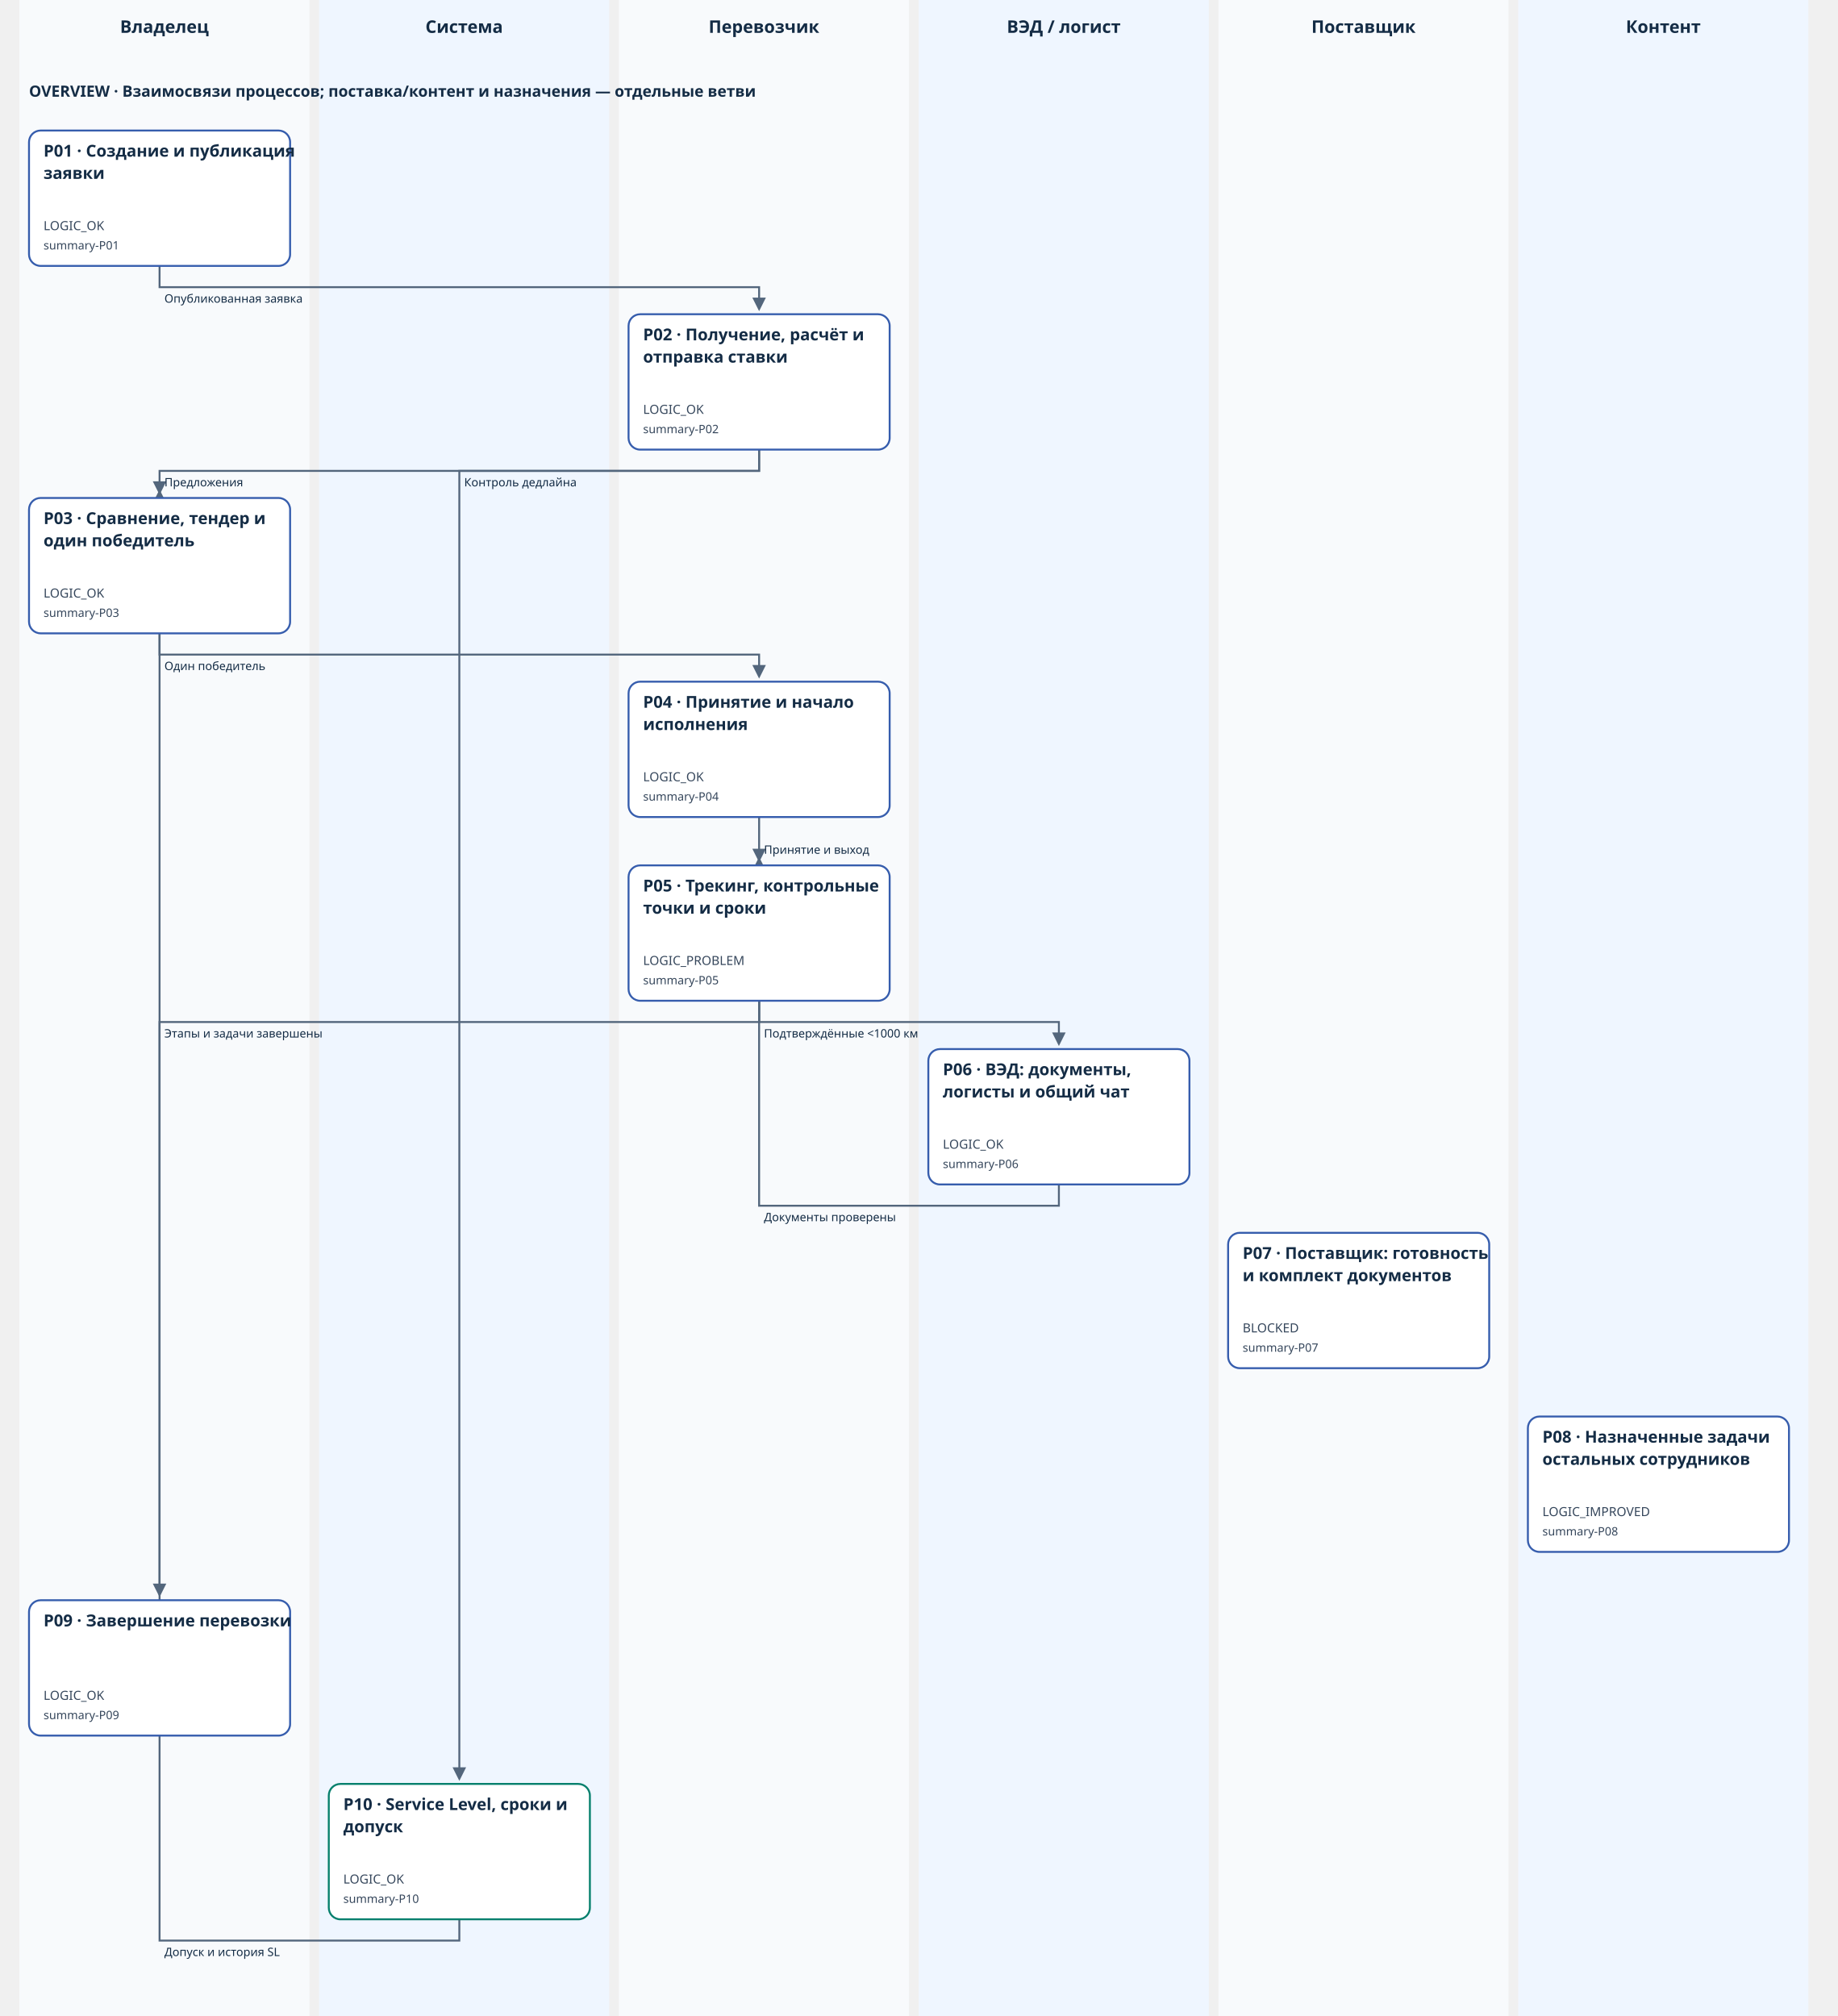
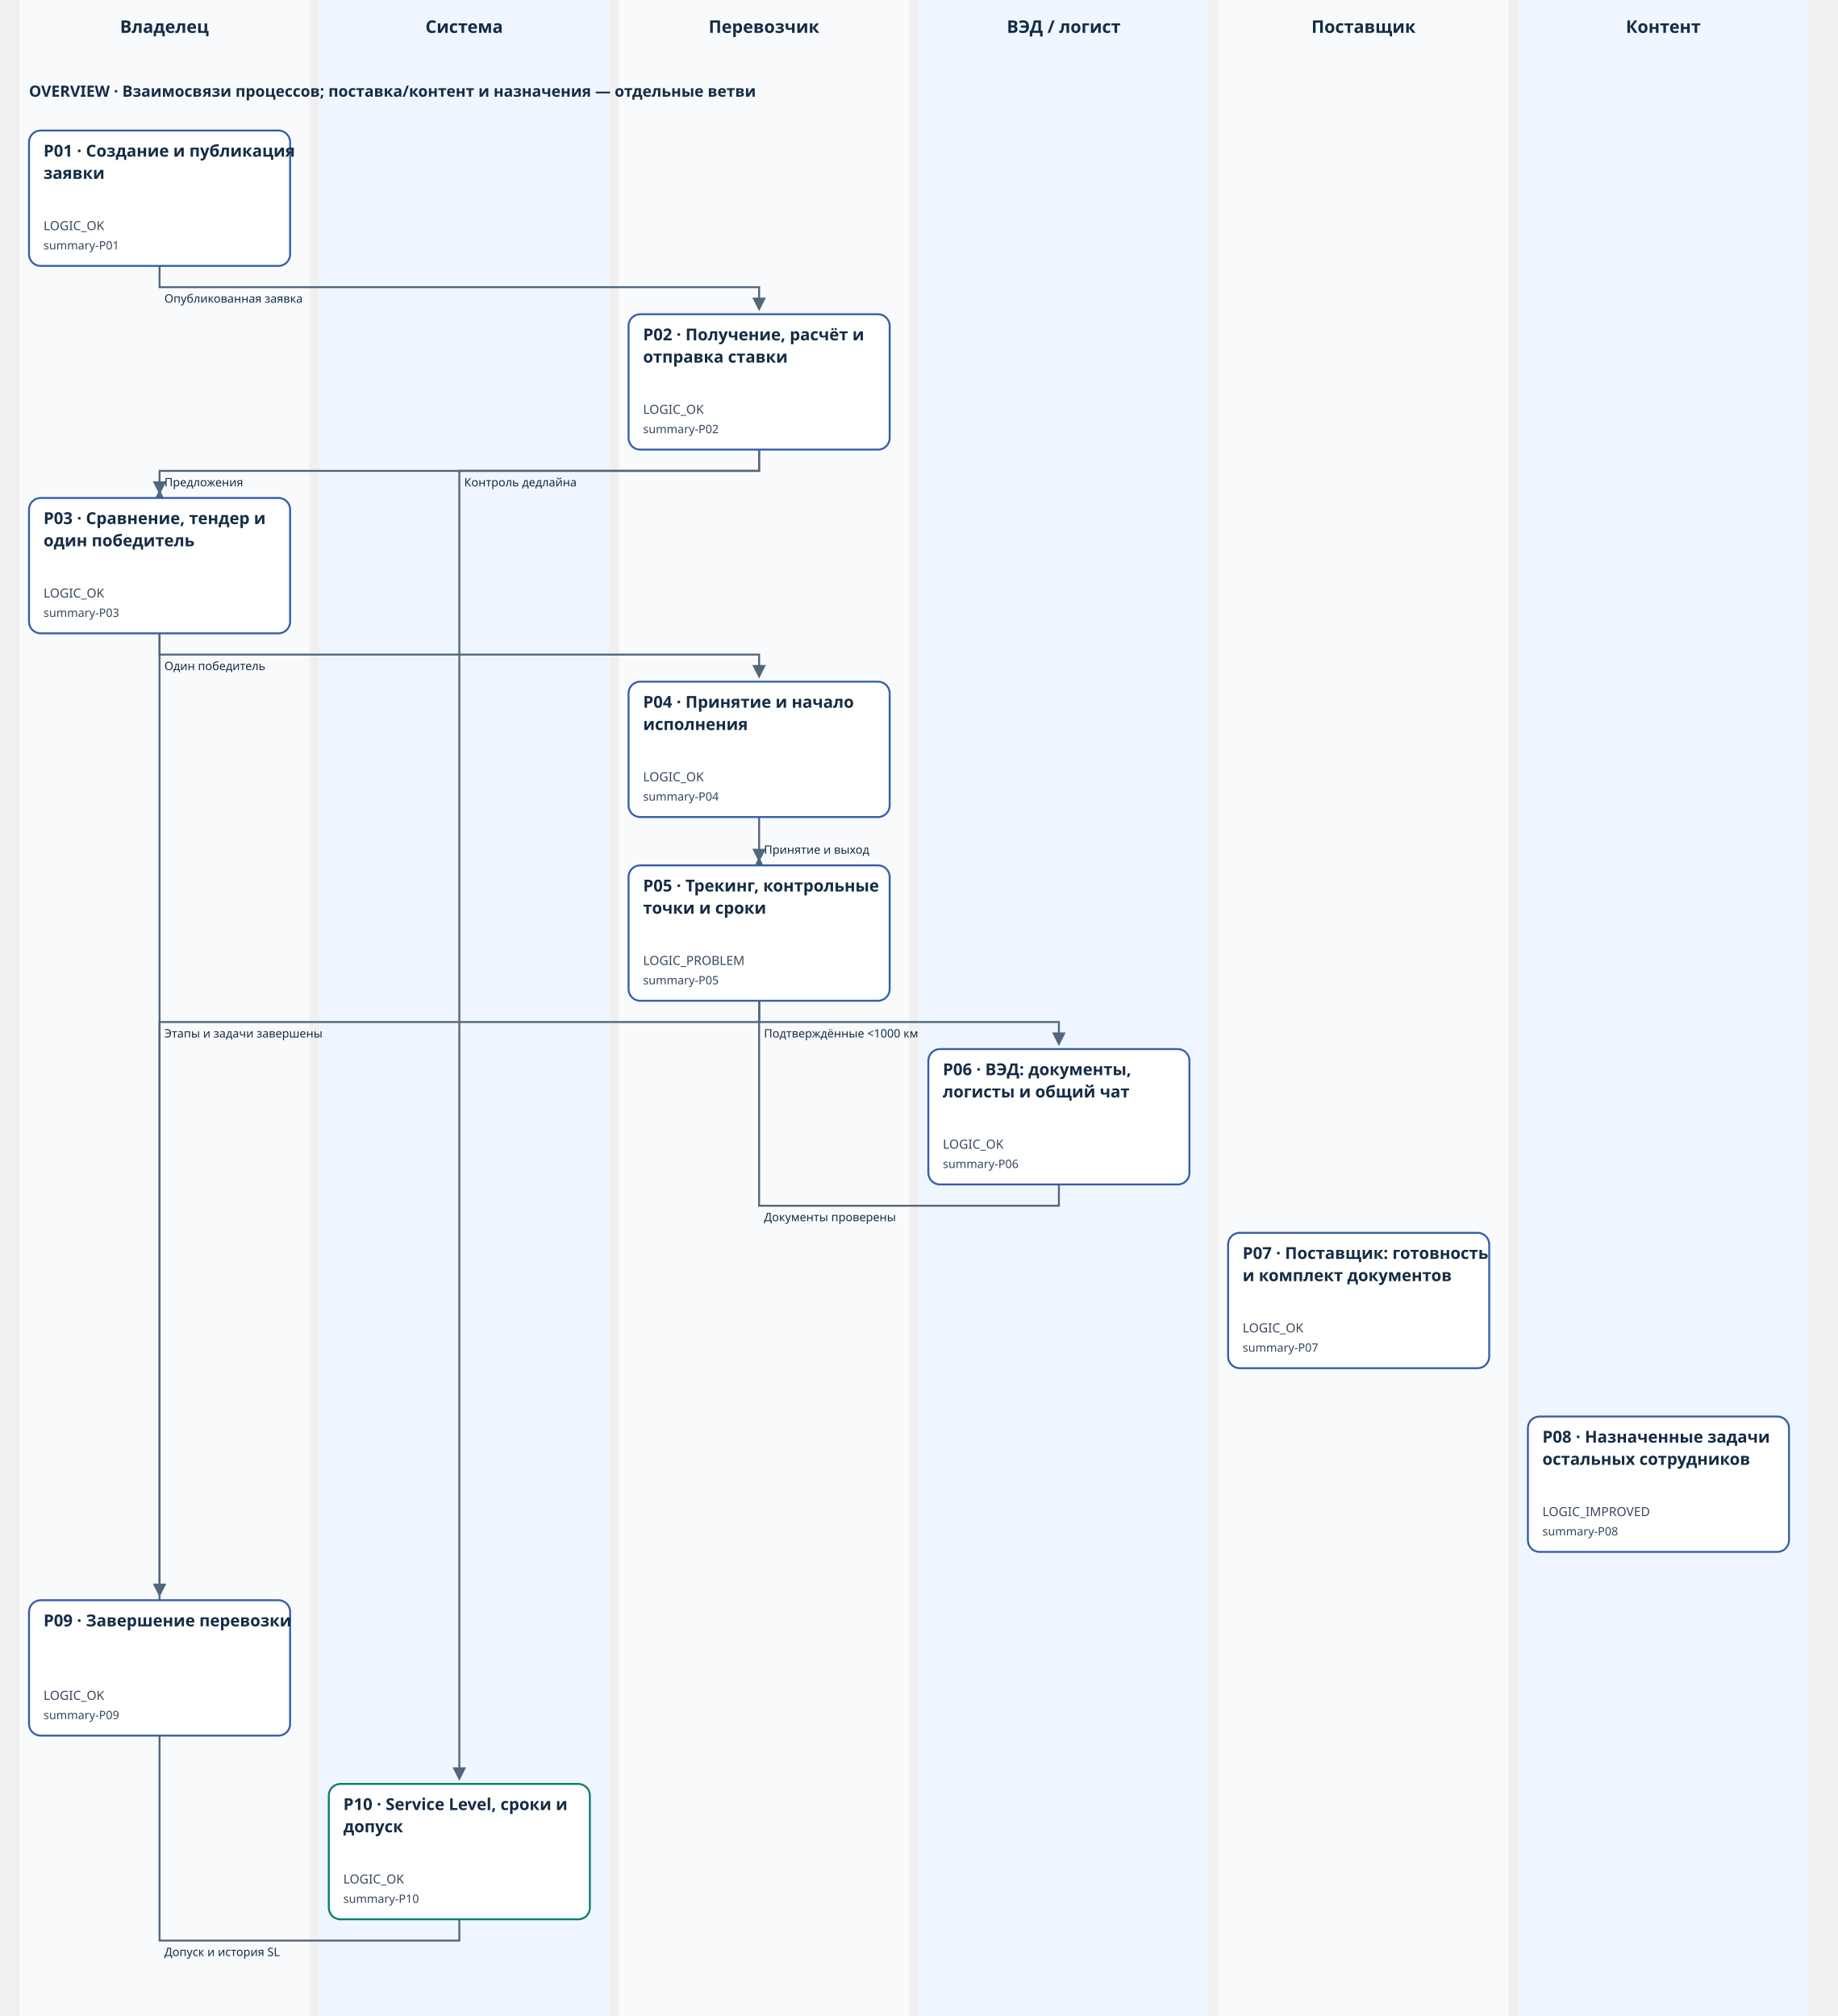
<svg xmlns="http://www.w3.org/2000/svg" role="img" aria-labelledby="title" viewBox="0 0 1900 2085">
  <defs>
    <marker id="arrow" viewBox="0 0 10 10" refX="8" refY="5" markerWidth="7" markerHeight="7" orient="auto">
      <path d="M0,0 L10,5 L0,10z" fill="#53667c" />
    </marker>
  </defs>
  <g font-family="system-ui,sans-serif" fill="#142c45">
    <rect x="20" y="0" width="300" height="2085" fill="#f8fafc" />
    <text x="170" y="34" text-anchor="middle" font-size="18" font-weight="700">Владелец</text>
    <rect x="330" y="0" width="300" height="2085" fill="#eff6ff" />
    <text x="480" y="34" text-anchor="middle" font-size="18" font-weight="700">Система</text>
    <rect x="640" y="0" width="300" height="2085" fill="#f8fafc" />
    <text x="790" y="34" text-anchor="middle" font-size="18" font-weight="700">Перевозчик</text>
    <rect x="950" y="0" width="300" height="2085" fill="#eff6ff" />
    <text x="1100" y="34" text-anchor="middle" font-size="18" font-weight="700">ВЭД / логист</text>
    <rect x="1260" y="0" width="300" height="2085" fill="#f8fafc" />
    <text x="1410" y="34" text-anchor="middle" font-size="18" font-weight="700">Поставщик</text>
    <rect x="1570" y="0" width="300" height="2085" fill="#eff6ff" />
    <text x="1720" y="34" text-anchor="middle" font-size="18" font-weight="700">Контент</text>
    <text x="30" y="100" font-size="16" font-weight="700">OVERVIEW · Взаимосвязи процессов; поставка/контент и назначения — отдельные ветви</text>
    <path d="M165,275 V297 H785 V319" fill="none" stroke="#53667c" stroke-width="2" marker-end="url(#arrow)" />
    <text x="170" y="313" font-size="12">Опубликованная заявка</text>
    <path d="M785,465 V487 H165 V509" fill="none" stroke="#53667c" stroke-width="2" marker-end="url(#arrow)" />
    <text x="170" y="503" font-size="12">Предложения</text>
    <path d="M165,655 V677 H785 V699" fill="none" stroke="#53667c" stroke-width="2" marker-end="url(#arrow)" />
    <text x="170" y="693" font-size="12">Один победитель</text>
    <path d="M785,845 V867 H785 V889" fill="none" stroke="#53667c" stroke-width="2" marker-end="url(#arrow)" />
    <text x="790" y="883" font-size="12">Принятие и выход</text>
    <path d="M785,1035 V1057 H1095 V1079" fill="none" stroke="#53667c" stroke-width="2" marker-end="url(#arrow)" />
    <text x="790" y="1073" font-size="12">Подтверждённые &lt;1000 км</text>
    <path d="M1095,1225 V1247 H785 V889" fill="none" stroke="#53667c" stroke-width="2" marker-end="url(#arrow)" />
    <text x="790" y="1263" font-size="12">Документы проверены</text>
    <path d="M785,1035 V1057 H165 V1649" fill="none" stroke="#53667c" stroke-width="2" marker-end="url(#arrow)" />
    <text x="170" y="1073" font-size="12">Этапы и задачи завершены</text>
    <path d="M785,465 V487 H475 V1839" fill="none" stroke="#53667c" stroke-width="2" marker-end="url(#arrow)" />
    <text x="480" y="503" font-size="12">Контроль дедлайна</text>
    <path d="M475,1985 V2007 H165 V509" fill="none" stroke="#53667c" stroke-width="2" marker-end="url(#arrow)" />
    <text x="170" y="2023" font-size="12">Допуск и история SL</text>
    <g id="summary-P01">
      <rect x="30" y="135" width="270" height="140" rx="12" fill="white" stroke="#365dad" stroke-width="2" />
      <text x="45" y="162" font-size="17" font-weight="600">P01 · Создание и публикация</text>
      <text x="45" y="185" font-size="17" font-weight="600">заявки</text>
      <text x="45" y="238" font-size="13" fill="#35465b">LOGIC_OK</text>
      <text x="45" y="258" font-size="12" fill="#35465b">summary-P01</text>
    </g>
    <g id="summary-P02">
      <rect x="650" y="325" width="270" height="140" rx="12" fill="white" stroke="#365dad" stroke-width="2" />
      <text x="665" y="352" font-size="17" font-weight="600">P02 · Получение, расчёт и</text>
      <text x="665" y="375" font-size="17" font-weight="600">отправка ставки</text>
      <text x="665" y="428" font-size="13" fill="#35465b">LOGIC_OK</text>
      <text x="665" y="448" font-size="12" fill="#35465b">summary-P02</text>
    </g>
    <g id="summary-P03">
      <rect x="30" y="515" width="270" height="140" rx="12" fill="white" stroke="#365dad" stroke-width="2" />
      <text x="45" y="542" font-size="17" font-weight="600">P03 · Сравнение, тендер и</text>
      <text x="45" y="565" font-size="17" font-weight="600">один победитель</text>
      <text x="45" y="618" font-size="13" fill="#35465b">LOGIC_OK</text>
      <text x="45" y="638" font-size="12" fill="#35465b">summary-P03</text>
    </g>
    <g id="summary-P04">
      <rect x="650" y="705" width="270" height="140" rx="12" fill="white" stroke="#365dad" stroke-width="2" />
      <text x="665" y="732" font-size="17" font-weight="600">P04 · Принятие и начало</text>
      <text x="665" y="755" font-size="17" font-weight="600">исполнения</text>
      <text x="665" y="808" font-size="13" fill="#35465b">LOGIC_OK</text>
      <text x="665" y="828" font-size="12" fill="#35465b">summary-P04</text>
    </g>
    <g id="summary-P05">
      <rect x="650" y="895" width="270" height="140" rx="12" fill="white" stroke="#365dad" stroke-width="2" />
      <text x="665" y="922" font-size="17" font-weight="600">P05 · Трекинг, контрольные</text>
      <text x="665" y="945" font-size="17" font-weight="600">точки и сроки</text>
      <text x="665" y="998" font-size="13" fill="#35465b">LOGIC_PROBLEM</text>
      <text x="665" y="1018" font-size="12" fill="#35465b">summary-P05</text>
    </g>
    <g id="summary-P06">
      <rect x="960" y="1085" width="270" height="140" rx="12" fill="white" stroke="#365dad" stroke-width="2" />
      <text x="975" y="1112" font-size="17" font-weight="600">P06 · ВЭД: документы,</text>
      <text x="975" y="1135" font-size="17" font-weight="600">логисты и общий чат</text>
      <text x="975" y="1188" font-size="13" fill="#35465b">LOGIC_OK</text>
      <text x="975" y="1208" font-size="12" fill="#35465b">summary-P06</text>
    </g>
    <g id="summary-P07">
      <rect x="1270" y="1275" width="270" height="140" rx="12" fill="white" stroke="#365dad" stroke-width="2" />
      <text x="1285" y="1302" font-size="17" font-weight="600">P07 · Поставщик: готовность</text>
      <text x="1285" y="1325" font-size="17" font-weight="600">и комплект документов</text>
-       <text x="1285" y="1378" font-size="13" fill="#35465b">BLOCKED</text>
+       <text x="1285" y="1378" font-size="13" fill="#35465b">LOGIC_OK</text>
      <text x="1285" y="1398" font-size="12" fill="#35465b">summary-P07</text>
    </g>
    <g id="summary-P08">
      <rect x="1580" y="1465" width="270" height="140" rx="12" fill="white" stroke="#365dad" stroke-width="2" />
      <text x="1595" y="1492" font-size="17" font-weight="600">P08 · Назначенные задачи</text>
      <text x="1595" y="1515" font-size="17" font-weight="600">остальных сотрудников</text>
      <text x="1595" y="1568" font-size="13" fill="#35465b">LOGIC_IMPROVED</text>
      <text x="1595" y="1588" font-size="12" fill="#35465b">summary-P08</text>
    </g>
    <g id="summary-P09">
      <rect x="30" y="1655" width="270" height="140" rx="12" fill="white" stroke="#365dad" stroke-width="2" />
      <text x="45" y="1682" font-size="17" font-weight="600">P09 · Завершение перевозки</text>
      <text x="45" y="1758" font-size="13" fill="#35465b">LOGIC_OK</text>
      <text x="45" y="1778" font-size="12" fill="#35465b">summary-P09</text>
    </g>
    <g id="summary-P10">
      <rect x="340" y="1845" width="270" height="140" rx="12" fill="white" stroke="#07806d" stroke-width="2" />
      <text x="355" y="1872" font-size="17" font-weight="600">P10 · Service Level, сроки и</text>
      <text x="355" y="1895" font-size="17" font-weight="600">допуск</text>
      <text x="355" y="1948" font-size="13" fill="#35465b">LOGIC_OK</text>
      <text x="355" y="1968" font-size="12" fill="#35465b">summary-P10</text>
    </g>
  </g>
</svg>
